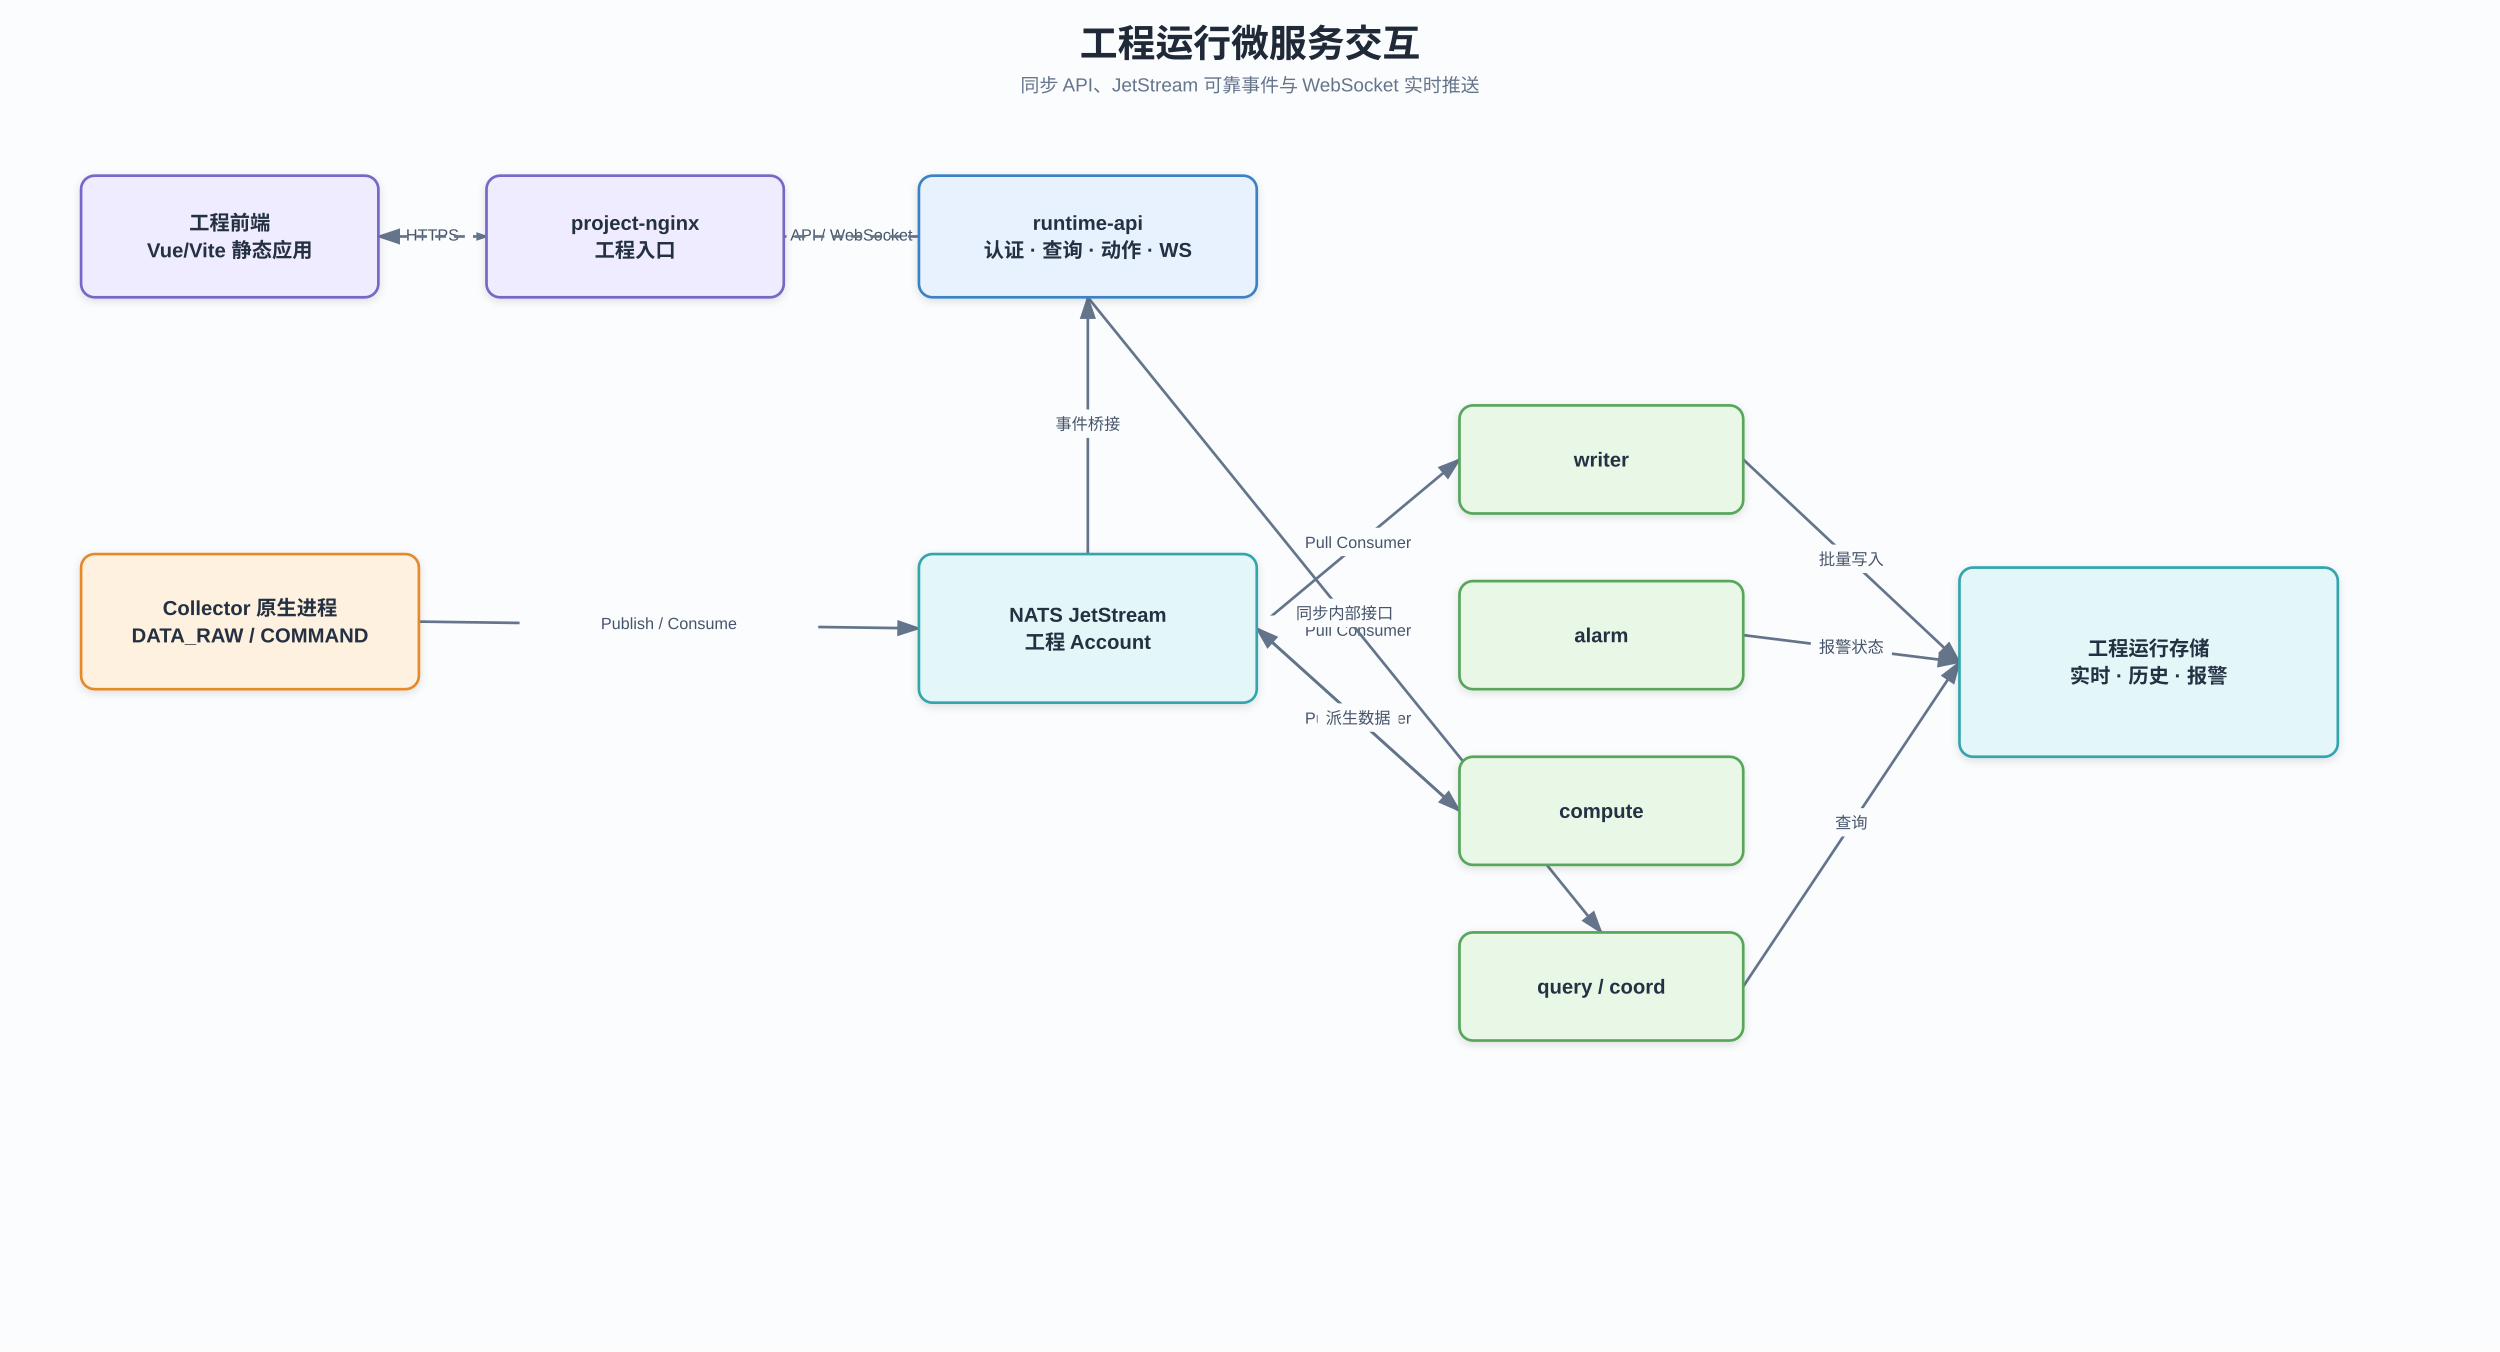
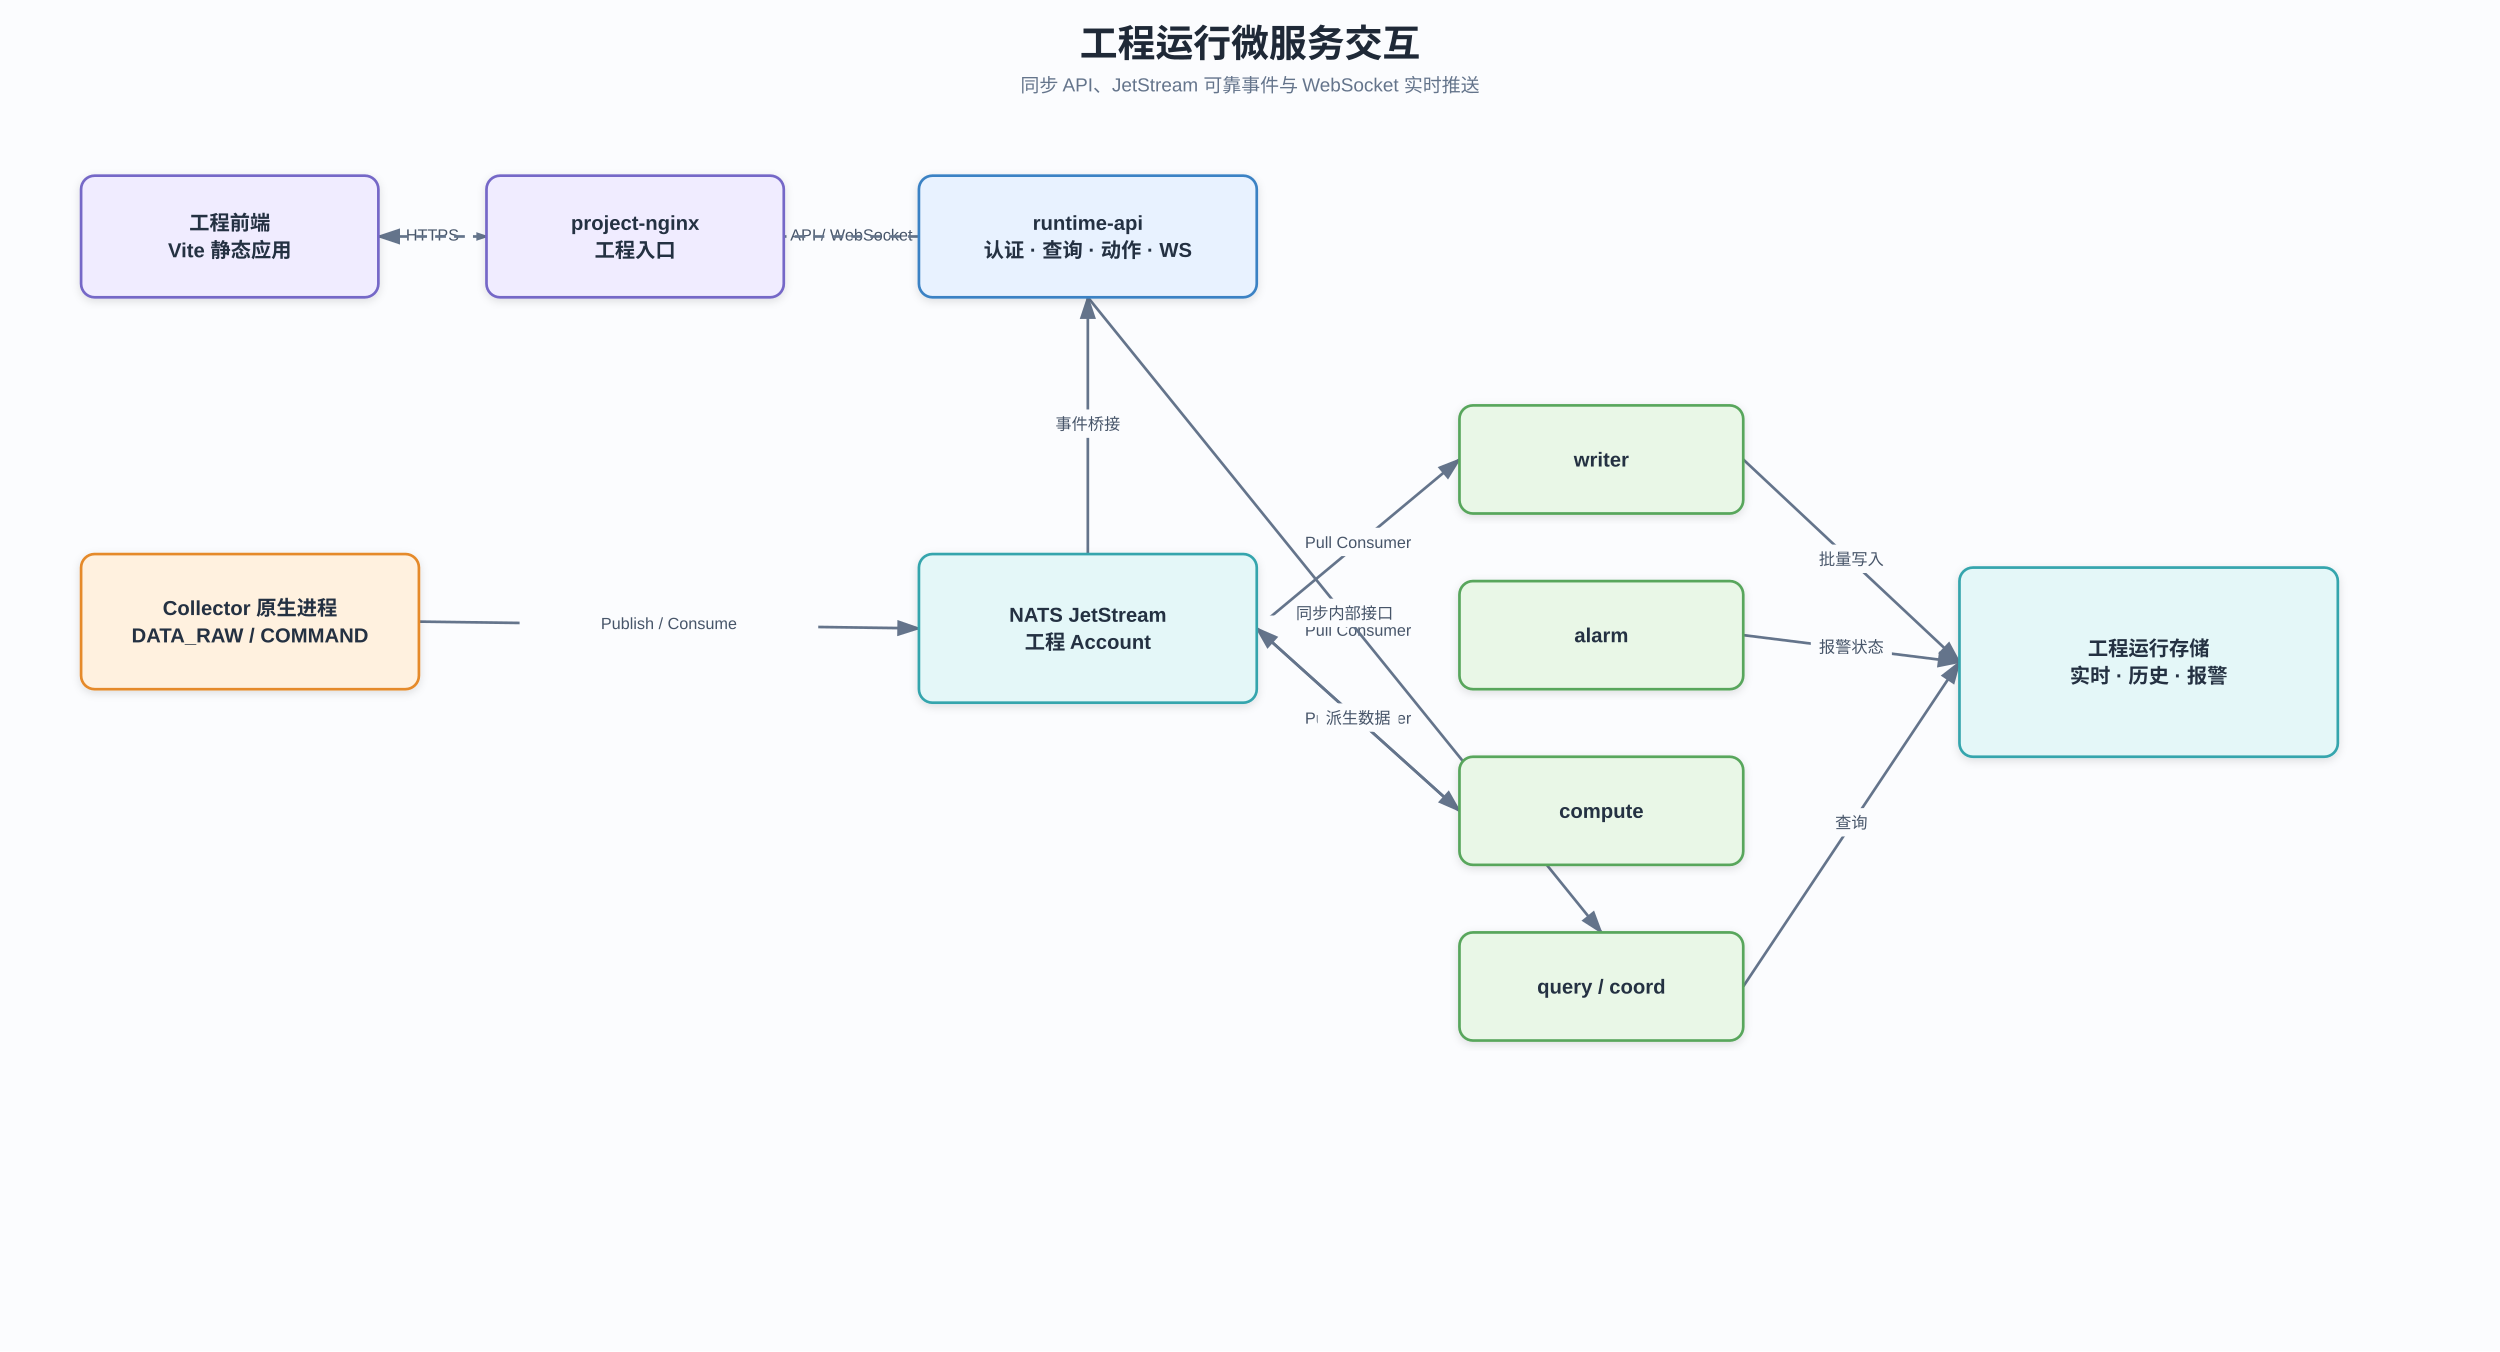
<svg xmlns="http://www.w3.org/2000/svg" width="1850" height="1000" viewBox="0 0 1850 1000">
  <defs>
    <marker id="a" markerWidth="10" markerHeight="10" refX="8" refY="3" orient="auto">
      <path d="M0,0 L0,6 L9,3 z" fill="#64748B" />
    </marker>
    <filter id="s">
      <feDropShadow dx="0" dy="2" stdDeviation="3" flood-opacity="0.12" />
    </filter>
  </defs>
  <rect width="100%" height="100%" fill="#FBFCFE" />
  <text x="925.0" y="42" text-anchor="middle" font-family="Microsoft YaHei, Segoe UI, Arial, sans-serif" font-size="28" font-weight="700" fill="#1F2937">工程运行微服务交互</text>
  <text x="925.0" y="68" text-anchor="middle" font-family="Microsoft YaHei, Segoe UI, Arial, sans-serif" font-size="14" fill="#64748B">同步 API、JetStream 可靠事件与 WebSocket 实时推送</text>
  <path d="M 280,175.0 L 360,175.0" fill="none" stroke="#64748B" stroke-width="2" marker-end="url(#a)" />
  <rect x="287.5" y="163.0" width="65" height="21" rx="4" fill="#FBFCFE" />
  <text x="320.0" y="178.0" text-anchor="middle" font-family="Microsoft YaHei, Segoe UI, Arial, sans-serif" font-size="12" fill="#475569">HTTPS</text>
  <path d="M 580,175.0 L 680,175.0" fill="none" stroke="#64748B" stroke-width="2" marker-end="url(#a)" />
  <rect x="532.5" y="163.0" width="195" height="21" rx="4" fill="#FBFCFE" />
  <text x="630.0" y="178.0" text-anchor="middle" font-family="Microsoft YaHei, Segoe UI, Arial, sans-serif" font-size="12" fill="#475569">API / WebSocket</text>
  <path d="M 680,175.0 L 280,175.0" fill="none" stroke="#64748B" stroke-width="2" stroke-dasharray="8 6" marker-end="url(#a)" />
  <rect x="450.0" y="163.0" width="60" height="21" rx="4" fill="#FBFCFE" />
  <text x="480.0" y="178.0" text-anchor="middle" font-family="Microsoft YaHei, Segoe UI, Arial, sans-serif" font-size="12" fill="#475569">实时推送</text>
  <path d="M 310,460.0 L 680,465.0" fill="none" stroke="#64748B" stroke-width="2" marker-end="url(#a)" />
  <rect x="384.5" y="450.5" width="221" height="21" rx="4" fill="#FBFCFE" />
  <text x="495.0" y="465.5" text-anchor="middle" font-family="Microsoft YaHei, Segoe UI, Arial, sans-serif" font-size="12" fill="#475569">Publish / Consume</text>
  <path d="M 930,465.0 L 1080,340.0" fill="none" stroke="#64748B" stroke-width="2" marker-end="url(#a)" />
  <rect x="920.5" y="390.5" width="169" height="21" rx="4" fill="#FBFCFE" />
  <text x="1005.0" y="405.5" text-anchor="middle" font-family="Microsoft YaHei, Segoe UI, Arial, sans-serif" font-size="12" fill="#475569">Pull Consumer</text>
  <path d="M 930,465.0 L 1080,470.0" fill="none" stroke="#64748B" stroke-width="2" marker-end="url(#a)" />
  <rect x="920.5" y="455.5" width="169" height="21" rx="4" fill="#FBFCFE" />
  <text x="1005.0" y="470.5" text-anchor="middle" font-family="Microsoft YaHei, Segoe UI, Arial, sans-serif" font-size="12" fill="#475569">Pull Consumer</text>
  <path d="M 930,465.0 L 1080,600.0" fill="none" stroke="#64748B" stroke-width="2" marker-end="url(#a)" />
  <rect x="920.5" y="520.5" width="169" height="21" rx="4" fill="#FBFCFE" />
  <text x="1005.0" y="535.5" text-anchor="middle" font-family="Microsoft YaHei, Segoe UI, Arial, sans-serif" font-size="12" fill="#475569">Pull Consumer</text>
  <path d="M 805.0,220 L 1185.0,690" fill="none" stroke="#64748B" stroke-width="2" marker-end="url(#a)" />
  <rect x="956.0" y="443.0" width="78" height="21" rx="4" fill="#FBFCFE" />
  <text x="995.0" y="458.0" text-anchor="middle" font-family="Microsoft YaHei, Segoe UI, Arial, sans-serif" font-size="12" fill="#475569">同步内部接口</text>
  <path d="M 1290,340.0 L 1450,490.0" fill="none" stroke="#64748B" stroke-width="2" marker-end="url(#a)" />
  <rect x="1340.0" y="403.0" width="60" height="21" rx="4" fill="#FBFCFE" />
  <text x="1370.0" y="418.0" text-anchor="middle" font-family="Microsoft YaHei, Segoe UI, Arial, sans-serif" font-size="12" fill="#475569">批量写入</text>
  <path d="M 1290,470.0 L 1450,490.0" fill="none" stroke="#64748B" stroke-width="2" marker-end="url(#a)" />
  <rect x="1340.0" y="468.0" width="60" height="21" rx="4" fill="#FBFCFE" />
  <text x="1370.0" y="483.0" text-anchor="middle" font-family="Microsoft YaHei, Segoe UI, Arial, sans-serif" font-size="12" fill="#475569">报警状态</text>
  <path d="M 1080,600.0 L 930,465.0" fill="none" stroke="#64748B" stroke-width="2" marker-end="url(#a)" />
  <rect x="975.0" y="520.5" width="60" height="21" rx="4" fill="#FBFCFE" />
  <text x="1005.0" y="535.5" text-anchor="middle" font-family="Microsoft YaHei, Segoe UI, Arial, sans-serif" font-size="12" fill="#475569">派生数据</text>
  <path d="M 1290,730.0 L 1450,490.0" fill="none" stroke="#64748B" stroke-width="2" marker-end="url(#a)" />
  <rect x="1340.0" y="598.0" width="60" height="21" rx="4" fill="#FBFCFE" />
  <text x="1370.0" y="613.0" text-anchor="middle" font-family="Microsoft YaHei, Segoe UI, Arial, sans-serif" font-size="12" fill="#475569">查询</text>
  <path d="M 805.0,410 L 805.0,220" fill="none" stroke="#64748B" stroke-width="2" marker-end="url(#a)" />
  <rect x="775.0" y="303.0" width="60" height="21" rx="4" fill="#FBFCFE" />
  <text x="805.0" y="318.0" text-anchor="middle" font-family="Microsoft YaHei, Segoe UI, Arial, sans-serif" font-size="12" fill="#475569">事件桥接</text>
  <rect x="60" y="130" width="220" height="90" rx="10" fill="#F0ECFF" stroke="#7567C7" stroke-width="2" filter="url(#s)" />
  <text x="170.0" y="170.125" text-anchor="middle" font-family="Microsoft YaHei, Segoe UI, Arial, sans-serif" font-size="15" font-weight="700" fill="#243142">工程前端</text>
-   <text x="170.0" y="190.375" text-anchor="middle" font-family="Microsoft YaHei, Segoe UI, Arial, sans-serif" font-size="15" font-weight="700" fill="#243142">Vue/Vite 静态应用</text>
+   <text x="170.0" y="190.375" text-anchor="middle" font-family="Microsoft YaHei, Segoe UI, Arial, sans-serif" font-size="15" font-weight="700" fill="#243142">Vite 静态应用</text>
  <rect x="360" y="130" width="220" height="90" rx="10" fill="#F0ECFF" stroke="#7567C7" stroke-width="2" filter="url(#s)" />
  <text x="470.0" y="170.125" text-anchor="middle" font-family="Microsoft YaHei, Segoe UI, Arial, sans-serif" font-size="15" font-weight="700" fill="#243142">project-nginx</text>
  <text x="470.0" y="190.375" text-anchor="middle" font-family="Microsoft YaHei, Segoe UI, Arial, sans-serif" font-size="15" font-weight="700" fill="#243142">工程入口</text>
  <rect x="680" y="130" width="250" height="90" rx="10" fill="#E8F2FF" stroke="#3B82C4" stroke-width="2" filter="url(#s)" />
  <text x="805.0" y="170.125" text-anchor="middle" font-family="Microsoft YaHei, Segoe UI, Arial, sans-serif" font-size="15" font-weight="700" fill="#243142">runtime-api</text>
  <text x="805.0" y="190.375" text-anchor="middle" font-family="Microsoft YaHei, Segoe UI, Arial, sans-serif" font-size="15" font-weight="700" fill="#243142">认证 · 查询 · 动作 · WS</text>
  <rect x="680" y="410" width="250" height="110" rx="10" fill="#E4F7F8" stroke="#35A5AD" stroke-width="2" filter="url(#s)" />
  <text x="805.0" y="460.125" text-anchor="middle" font-family="Microsoft YaHei, Segoe UI, Arial, sans-serif" font-size="15" font-weight="700" fill="#243142">NATS JetStream</text>
  <text x="805.0" y="480.375" text-anchor="middle" font-family="Microsoft YaHei, Segoe UI, Arial, sans-serif" font-size="15" font-weight="700" fill="#243142">工程 Account</text>
  <rect x="60" y="410" width="250" height="100" rx="10" fill="#FFF1DF" stroke="#E58A2B" stroke-width="2" filter="url(#s)" />
  <text x="185.0" y="455.125" text-anchor="middle" font-family="Microsoft YaHei, Segoe UI, Arial, sans-serif" font-size="15" font-weight="700" fill="#243142">Collector 原生进程</text>
  <text x="185.0" y="475.375" text-anchor="middle" font-family="Microsoft YaHei, Segoe UI, Arial, sans-serif" font-size="15" font-weight="700" fill="#243142">DATA_RAW / COMMAND</text>
  <rect x="1080" y="300" width="210" height="80" rx="10" fill="#E9F7E7" stroke="#58A65C" stroke-width="2" filter="url(#s)" />
  <text x="1185.0" y="345.25" text-anchor="middle" font-family="Microsoft YaHei, Segoe UI, Arial, sans-serif" font-size="15" font-weight="700" fill="#243142">writer</text>
  <rect x="1080" y="430" width="210" height="80" rx="10" fill="#E9F7E7" stroke="#58A65C" stroke-width="2" filter="url(#s)" />
  <text x="1185.0" y="475.25" text-anchor="middle" font-family="Microsoft YaHei, Segoe UI, Arial, sans-serif" font-size="15" font-weight="700" fill="#243142">alarm</text>
  <rect x="1080" y="560" width="210" height="80" rx="10" fill="#E9F7E7" stroke="#58A65C" stroke-width="2" filter="url(#s)" />
  <text x="1185.0" y="605.25" text-anchor="middle" font-family="Microsoft YaHei, Segoe UI, Arial, sans-serif" font-size="15" font-weight="700" fill="#243142">compute</text>
  <rect x="1080" y="690" width="210" height="80" rx="10" fill="#E9F7E7" stroke="#58A65C" stroke-width="2" filter="url(#s)" />
  <text x="1185.0" y="735.25" text-anchor="middle" font-family="Microsoft YaHei, Segoe UI, Arial, sans-serif" font-size="15" font-weight="700" fill="#243142">query / coord</text>
  <rect x="1450" y="420" width="280" height="140" rx="10" fill="#E4F7F8" stroke="#35A5AD" stroke-width="2" filter="url(#s)" />
  <text x="1590.0" y="485.125" text-anchor="middle" font-family="Microsoft YaHei, Segoe UI, Arial, sans-serif" font-size="15" font-weight="700" fill="#243142">工程运行存储</text>
  <text x="1590.0" y="505.375" text-anchor="middle" font-family="Microsoft YaHei, Segoe UI, Arial, sans-serif" font-size="15" font-weight="700" fill="#243142">实时 · 历史 · 报警</text>
</svg>
